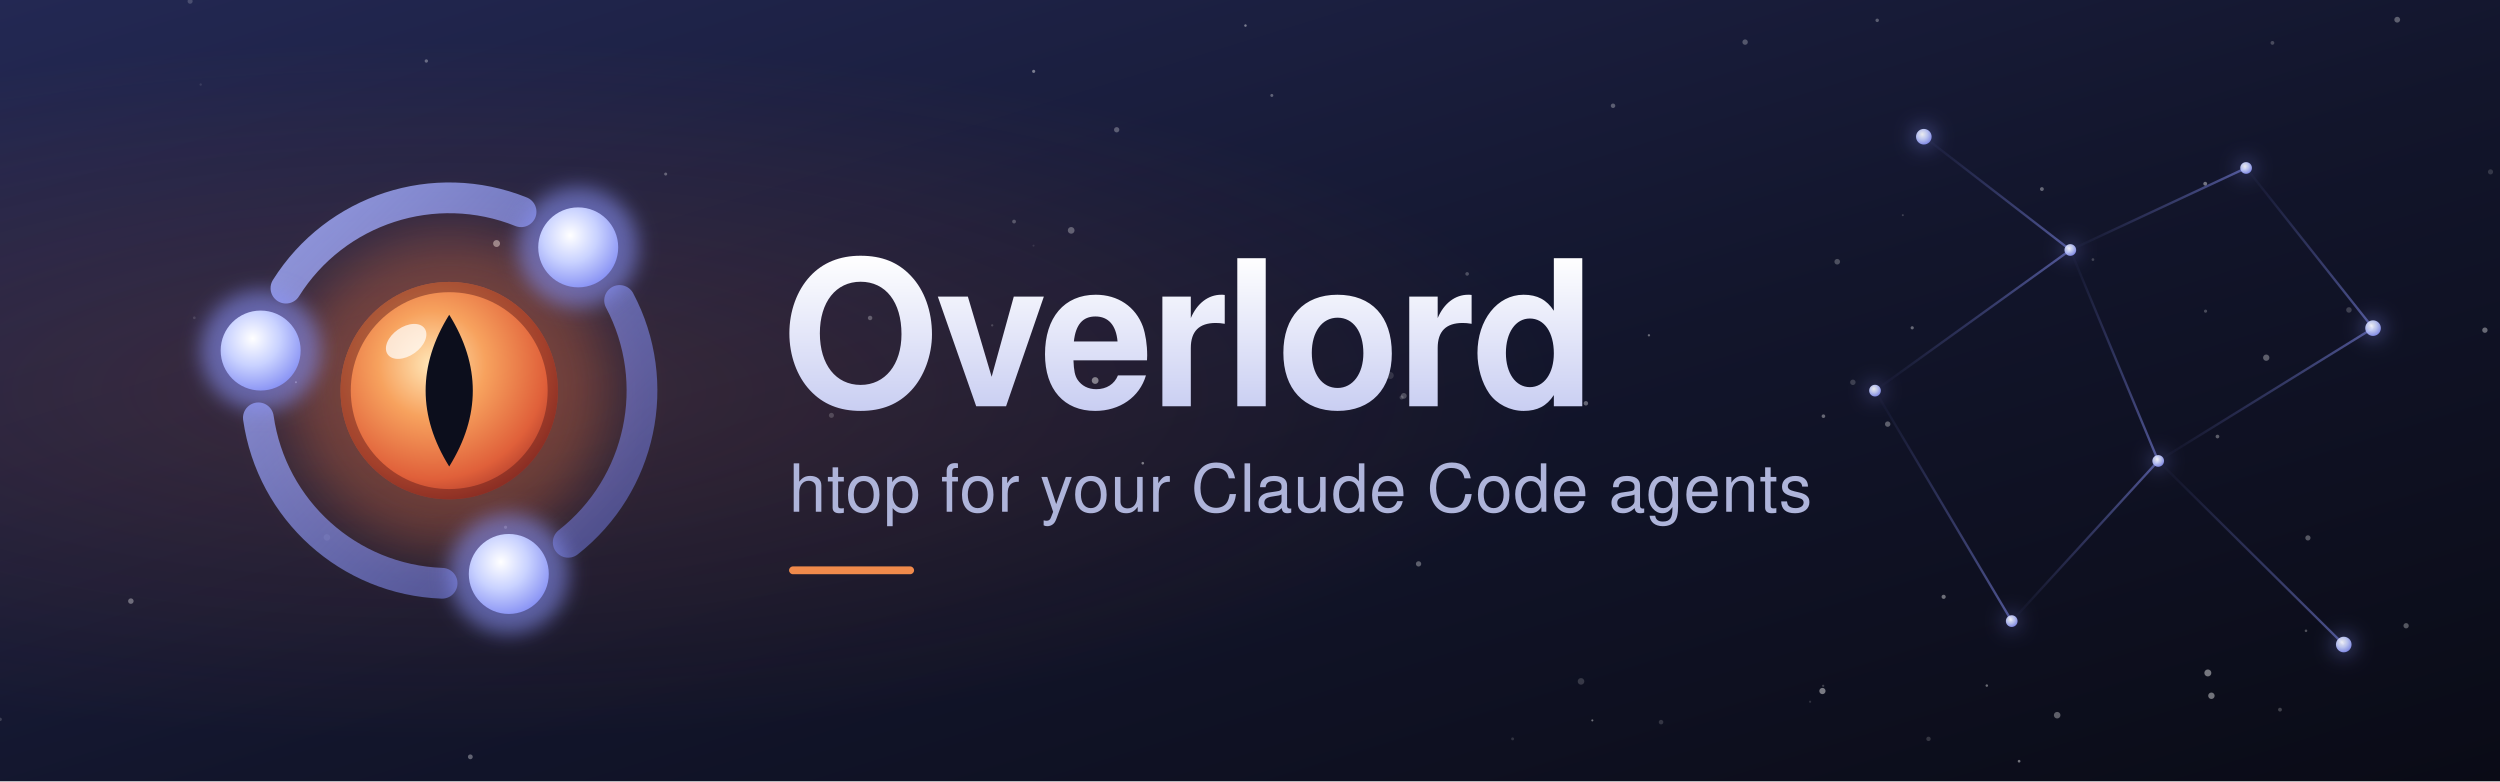
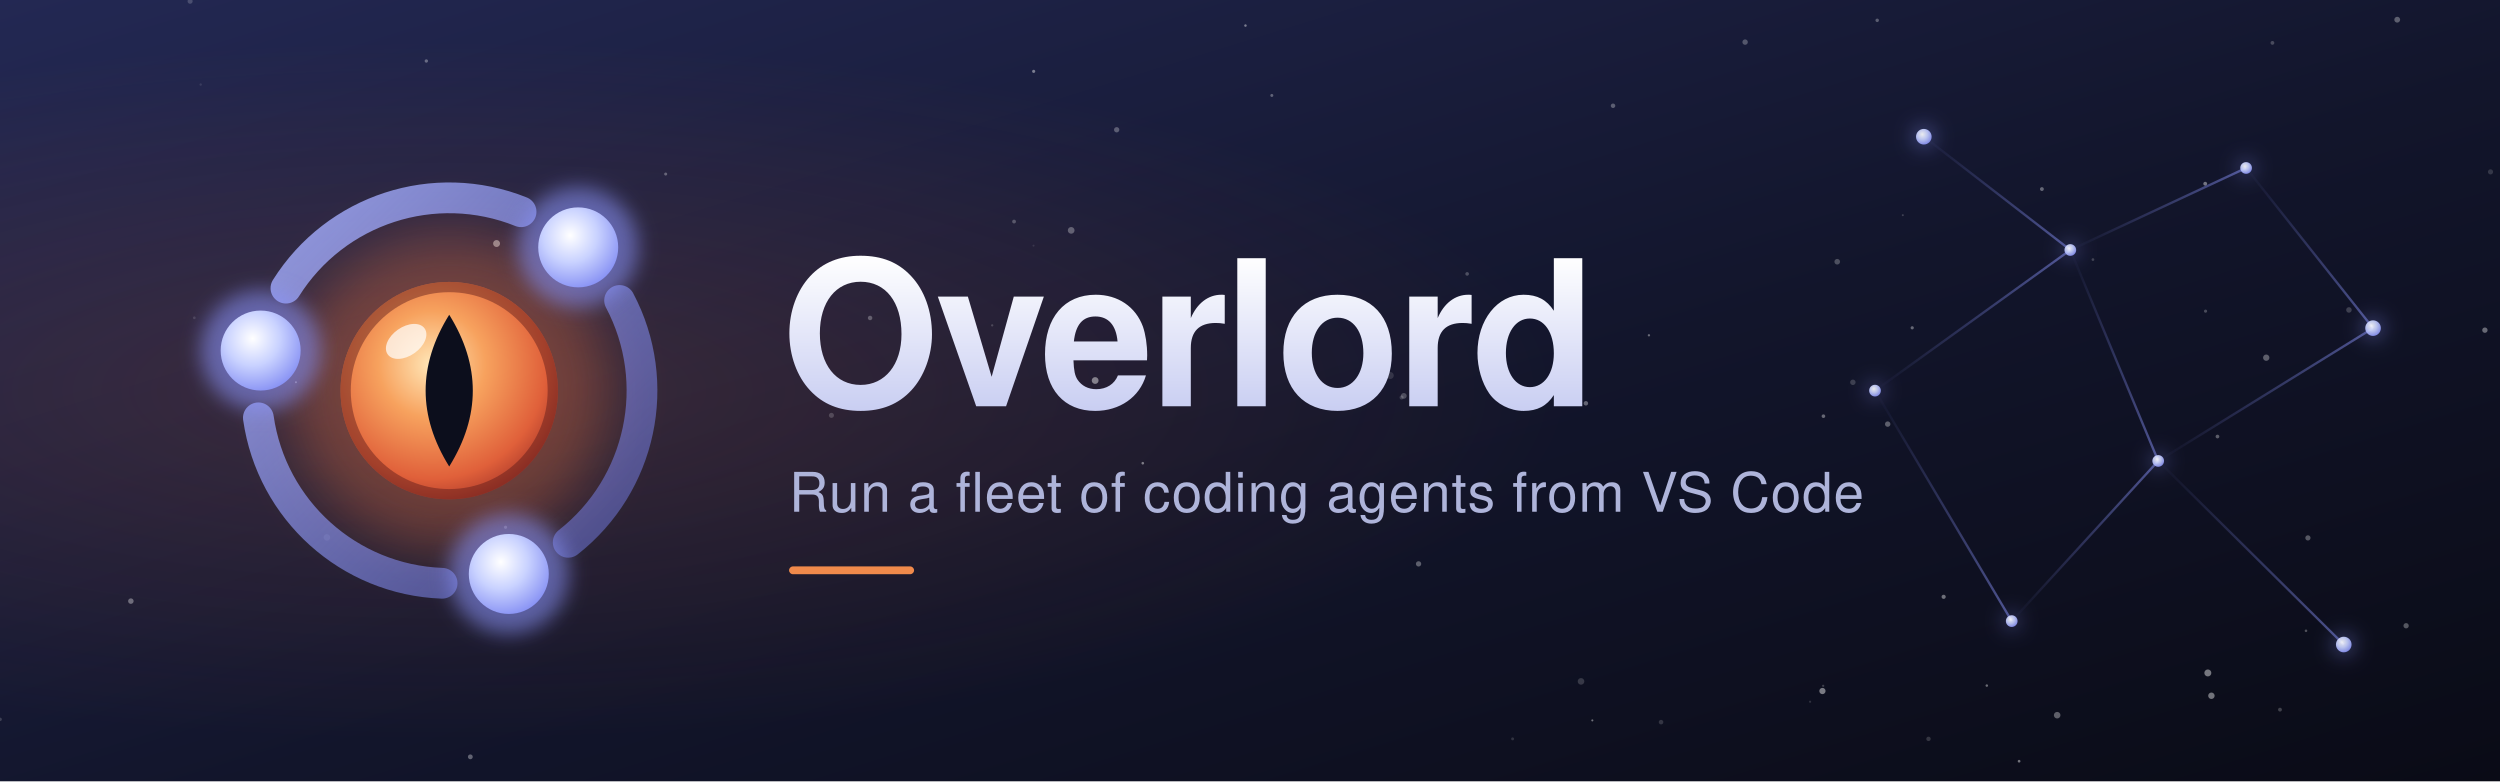
<svg xmlns="http://www.w3.org/2000/svg" width="1280" height="400" viewBox="0 0 1280 400">
  <defs>
    <radialGradient id="biris" cx="0.42" cy="0.38" r="0.7">
      <stop offset="0" stop-color="#FFE7B8" />
      <stop offset="0.35" stop-color="#F7A25E" />
      <stop offset="0.75" stop-color="#E0603A" />
      <stop offset="1" stop-color="#9E2E26" />
    </radialGradient>
    <radialGradient id="bnode" cx="0.4" cy="0.35" r="0.75">
      <stop offset="0" stop-color="#FFFFFF" />
      <stop offset="0.45" stop-color="#C9D2FF" />
      <stop offset="1" stop-color="#7C86F2" />
    </radialGradient>
    <linearGradient id="borbit" x1="0" y1="0" x2="1" y2="1">
      <stop offset="0" stop-color="#AAB3FF" stop-opacity="0.85" />
      <stop offset="1" stop-color="#6E78E6" stop-opacity="0.45" />
    </linearGradient>
    <filter id="bglow" x="-50%" y="-50%" width="200%" height="200%">
      <feGaussianBlur stdDeviation="14" />
    </filter>
    <filter id="bsoft" x="-100%" y="-100%" width="300%" height="300%">
      <feGaussianBlur stdDeviation="5" />
    </filter>
    <linearGradient id="bbg" x1="0" y1="0" x2="1" y2="1">
      <stop offset="0" stop-color="#232853" />
      <stop offset="0.55" stop-color="#12152B" />
      <stop offset="1" stop-color="#0A0B16" />
    </linearGradient>
    <radialGradient id="halo" cx="0.18" cy="0.5" r="0.45">
      <stop offset="0" stop-color="#F0743E" stop-opacity="0.16" />
      <stop offset="1" stop-color="#F0743E" stop-opacity="0" />
    </radialGradient>
    <linearGradient id="word" x1="0" y1="0" x2="0" y2="1">
      <stop offset="0" stop-color="#FFFFFF" />
      <stop offset="1" stop-color="#C9CEF2" />
    </linearGradient>
    <linearGradient id="fade" x1="0" y1="0" x2="1" y2="0">
      <stop offset="0" stop-color="#8C96FF" stop-opacity="0" />
      <stop offset="1" stop-color="#8C96FF" stop-opacity="0.5" />
    </linearGradient>
  </defs>
  <rect width="1280" height="400" fill="url(#bbg)" />
  <rect width="1280" height="400" fill="url(#halo)" />
  <circle cx="0.07" cy="368.306" r="0.876" fill="#FFFFFF" opacity="0.174" />
  <circle cx="933.594" cy="213.086" r="0.928" fill="#FFFFFF" opacity="0.363" />
  <circle cx="966.496" cy="217.14" r="1.39" fill="#FFFFFF" opacity="0.323" />
  <circle cx="1045.45" cy="96.802" r="0.987" fill="#FFFFFF" opacity="0.348" />
  <circle cx="893.498" cy="21.555" r="1.389" fill="#FFFFFF" opacity="0.264" />
  <circle cx="1180.674" cy="322.964" r="0.66" fill="#FFFFFF" opacity="0.28" />
  <circle cx="1181.655" cy="275.401" r="1.337" fill="#FFFFFF" opacity="0.302" />
  <circle cx="1167.354" cy="363.334" r="0.984" fill="#FFFFFF" opacity="0.217" />
  <circle cx="1071.579" cy="132.901" r="0.698" fill="#FFFFFF" opacity="0.204" />
  <circle cx="548.442" cy="117.949" r="1.718" fill="#FFFFFF" opacity="0.295" />
  <circle cx="933.468" cy="351.141" r="0.576" fill="#FFFFFF" opacity="0.196" />
  <circle cx="717.606" cy="203.52" r="1.048" fill="#FFFFFF" opacity="0.168" />
  <circle cx="1163.481" cy="21.952" r="0.975" fill="#FFFFFF" opacity="0.22" />
  <circle cx="850.459" cy="369.739" r="1.169" fill="#FFFFFF" opacity="0.158" />
  <circle cx="519.196" cy="113.438" r="0.974" fill="#FFFFFF" opacity="0.248" />
  <circle cx="425.692" cy="212.664" r="1.298" fill="#FFFFFF" opacity="0.182" />
  <circle cx="1160.313" cy="183.135" r="1.622" fill="#FFFFFF" opacity="0.322" />
  <circle cx="811.968" cy="206.497" r="1.156" fill="#FFFFFF" opacity="0.341" />
  <circle cx="1202.653" cy="158.689" r="1.421" fill="#FFFFFF" opacity="0.188" />
  <circle cx="751.18" cy="140.235" r="0.93" fill="#FFFFFF" opacity="0.237" />
  <circle cx="1017.243" cy="351.023" r="0.644" fill="#FFFFFF" opacity="0.387" />
  <circle cx="99.494" cy="162.722" r="0.7" fill="#FFFFFF" opacity="0.127" />
  <circle cx="1275.143" cy="88.002" r="1.322" fill="#FFFFFF" opacity="0.15" />
  <circle cx="585.097" cy="237.166" r="0.679" fill="#FFFFFF" opacity="0.423" />
  <circle cx="1132.244" cy="356.23" r="1.651" fill="#FFFFFF" opacity="0.418" />
  <circle cx="974.244" cy="110.169" r="0.514" fill="#FFFFFF" opacity="0.187" />
  <circle cx="97.331" cy="0.633" r="1.302" fill="#FFFFFF" opacity="0.181" />
  <circle cx="948.671" cy="195.744" r="1.394" fill="#FFFFFF" opacity="0.183" />
  <circle cx="1129.071" cy="94.065" r="0.986" fill="#FFFFFF" opacity="0.413" />
  <circle cx="151.517" cy="195.704" r="0.504" fill="#FFFFFF" opacity="0.42" />
  <circle cx="815.273" cy="368.847" r="0.527" fill="#FFFFFF" opacity="0.415" />
  <circle cx="240.812" cy="387.495" r="1.235" fill="#FFFFFF" opacity="0.338" />
  <circle cx="340.827" cy="89.111" r="0.772" fill="#FFFFFF" opacity="0.298" />
  <circle cx="67.002" cy="307.769" r="1.411" fill="#FFFFFF" opacity="0.35" />
  <circle cx="637.68" cy="13.092" r="0.643" fill="#FFFFFF" opacity="0.422" />
  <circle cx="167.373" cy="275.145" r="1.661" fill="#FFFFFF" opacity="0.113" />
  <circle cx="1130.414" cy="344.547" r="1.791" fill="#FFFFFF" opacity="0.434" />
  <circle cx="979.053" cy="167.841" r="0.823" fill="#FFFFFF" opacity="0.355" />
  <circle cx="1129.236" cy="159.32" r="0.805" fill="#FFFFFF" opacity="0.242" />
  <circle cx="1135.341" cy="223.51" r="0.957" fill="#FFFFFF" opacity="0.318" />
  <circle cx="940.662" cy="134.009" r="1.443" fill="#FFFFFF" opacity="0.248" />
  <circle cx="254.242" cy="124.686" r="1.781" fill="#FFFFFF" opacity="0.448" />
  <circle cx="809.482" cy="348.876" r="1.694" fill="#FFFFFF" opacity="0.17" />
  <circle cx="825.876" cy="54.156" r="1.147" fill="#FFFFFF" opacity="0.295" />
  <circle cx="987.394" cy="378.306" r="1.127" fill="#FFFFFF" opacity="0.166" />
  <circle cx="571.736" cy="66.44" r="1.361" fill="#FFFFFF" opacity="0.283" />
  <circle cx="718.749" cy="202.695" r="1.484" fill="#FFFFFF" opacity="0.227" />
  <circle cx="961.125" cy="10.408" r="0.888" fill="#FFFFFF" opacity="0.29" />
  <circle cx="259.528" cy="289.172" r="0.878" fill="#FFFFFF" opacity="0.183" />
  <circle cx="844.252" cy="171.668" r="0.598" fill="#FFFFFF" opacity="0.371" />
  <circle cx="1053.269" cy="366.179" r="1.683" fill="#FFFFFF" opacity="0.338" />
  <circle cx="1227.376" cy="10.085" r="1.491" fill="#FFFFFF" opacity="0.31" />
  <circle cx="926.768" cy="359.28" r="0.548" fill="#FFFFFF" opacity="0.148" />
  <circle cx="102.746" cy="43.294" r="0.61" fill="#FFFFFF" opacity="0.103" />
  <circle cx="774.454" cy="378.299" r="0.75" fill="#FFFFFF" opacity="0.147" />
  <circle cx="258.839" cy="269.965" r="0.816" fill="#FFFFFF" opacity="0.26" />
  <circle cx="1272.264" cy="169.041" r="1.376" fill="#FFFFFF" opacity="0.371" />
  <circle cx="508.011" cy="166.575" r="0.58" fill="#FFFFFF" opacity="0.181" />
  <circle cx="1033.777" cy="389.746" r="0.698" fill="#FFFFFF" opacity="0.424" />
  <circle cx="651.167" cy="48.866" r="0.773" fill="#FFFFFF" opacity="0.311" />
  <circle cx="218.277" cy="31.232" r="0.855" fill="#FFFFFF" opacity="0.326" />
  <circle cx="711.816" cy="192.253" r="1.792" fill="#FFFFFF" opacity="0.126" />
  <circle cx="529.175" cy="125.781" r="0.505" fill="#FFFFFF" opacity="0.102" />
  <circle cx="529.234" cy="36.538" r="0.805" fill="#FFFFFF" opacity="0.423" />
  <circle cx="995.148" cy="305.574" r="1.068" fill="#FFFFFF" opacity="0.399" />
  <circle cx="1231.929" cy="320.382" r="1.36" fill="#FFFFFF" opacity="0.3" />
  <circle cx="445.483" cy="162.801" r="1.146" fill="#FFFFFF" opacity="0.273" />
  <circle cx="726.305" cy="288.705" r="1.365" fill="#FFFFFF" opacity="0.321" />
  <circle cx="933.088" cy="353.801" r="1.599" fill="#FFFFFF" opacity="0.446" />
  <circle cx="560.718" cy="194.823" r="1.744" fill="#FFFFFF" opacity="0.441" />
  <g stroke="url(#fade)" stroke-width="1.2">
    <line x1="985" y1="70" x2="1060" y2="128" />
    <line x1="1060" y1="128" x2="1150" y2="86" />
    <line x1="1150" y1="86" x2="1215" y2="168" />
    <line x1="1060" y1="128" x2="1105" y2="236" />
    <line x1="1215" y1="168" x2="1105" y2="236" />
    <line x1="1105" y1="236" x2="1030" y2="318" />
    <line x1="1105" y1="236" x2="1200" y2="330" />
    <line x1="960" y1="200" x2="1060" y2="128" />
    <line x1="960" y1="200" x2="1030" y2="318" />
  </g>
  <circle cx="985" cy="70" r="6" fill="#8C96FF" opacity="0.35" filter="url(#bsoft)" />
  <circle cx="985" cy="70" r="4" fill="url(#bnode)" opacity="0.9" />
  <circle cx="1060" cy="128" r="4.5" fill="#8C96FF" opacity="0.35" filter="url(#bsoft)" />
  <circle cx="1060" cy="128" r="3" fill="url(#bnode)" opacity="0.9" />
  <circle cx="1150" cy="86" r="4.5" fill="#8C96FF" opacity="0.35" filter="url(#bsoft)" />
  <circle cx="1150" cy="86" r="3" fill="url(#bnode)" opacity="0.9" />
  <circle cx="1215" cy="168" r="6" fill="#8C96FF" opacity="0.35" filter="url(#bsoft)" />
  <circle cx="1215" cy="168" r="4" fill="url(#bnode)" opacity="0.9" />
  <circle cx="1105" cy="236" r="4.5" fill="#8C96FF" opacity="0.35" filter="url(#bsoft)" />
  <circle cx="1105" cy="236" r="3" fill="url(#bnode)" opacity="0.9" />
  <circle cx="1030" cy="318" r="4.5" fill="#8C96FF" opacity="0.35" filter="url(#bsoft)" />
  <circle cx="1030" cy="318" r="3" fill="url(#bnode)" opacity="0.9" />
  <circle cx="1200" cy="330" r="6" fill="#8C96FF" opacity="0.35" filter="url(#bsoft)" />
  <circle cx="1200" cy="330" r="4" fill="url(#bnode)" opacity="0.9" />
  <circle cx="960" cy="200" r="4.5" fill="#8C96FF" opacity="0.35" filter="url(#bsoft)" />
  <circle cx="960" cy="200" r="3" fill="url(#bnode)" opacity="0.9" />
  <circle cx="230" cy="200" r="80.692" fill="#FF7A3D" opacity="0.3" filter="url(#bglow)" />
  <path d="M317.239 153.837A98.7 98.7 0 0 1 290.921 277.655M226.358 298.633A98.7 98.7 0 0 1 132.288 213.932M146.402 147.53A98.7 98.7 0 0 1 266.791 108.413" fill="none" stroke="url(#borbit)" stroke-width="15.75" stroke-linecap="round" />
  <circle cx="296.043" cy="126.652" r="30.713" fill="#8C96FF" opacity="0.55" filter="url(#bsoft)" />
  <circle cx="296.043" cy="126.652" r="20.475" fill="url(#bnode)" />
  <circle cx="260.5" cy="293.869" r="30.713" fill="#8C96FF" opacity="0.55" filter="url(#bsoft)" />
  <circle cx="260.5" cy="293.869" r="20.475" fill="url(#bnode)" />
  <circle cx="133.457" cy="179.479" r="30.713" fill="#8C96FF" opacity="0.55" filter="url(#bsoft)" />
  <circle cx="133.457" cy="179.479" r="20.475" fill="url(#bnode)" />
  <circle cx="230" cy="200" r="55.65" fill="url(#biris)" />
  <circle cx="230" cy="200" r="53.025" fill="none" stroke="#5A1A1A" stroke-opacity="0.45" stroke-width="5.25" />
  <path d="M230 161.15Q254.15 200 230 238.85Q205.85 200 230 161.15Z" fill="#0C0E1C" />
  <ellipse cx="207.95" cy="174.8" rx="11.55" ry="7.35" transform="rotate(-35 207.95 174.8)" fill="#FFFFFF" opacity="0.7" />
  <text x="400" y="208" font-family="Helvetica Neue, Helvetica, Arial, sans-serif" font-size="104" font-weight="700" letter-spacing="-2" fill="url(#word)">Overlord</text>
-   <text x="404" y="262" font-family="Helvetica Neue, Helvetica, Arial, sans-serif" font-size="34" font-weight="400" letter-spacing="0.5" fill="#AEB4DA">htop for your Claude Code agents</text>
+   <text x="404" y="262" font-family="Helvetica Neue, Helvetica, Arial, sans-serif" font-size="28" font-weight="400" letter-spacing="0.5" fill="#AEB4DA">Run a fleet of coding agents from VS Code</text>
  <rect x="404" y="290" width="64" height="4" rx="2" fill="#F08A4B" />
</svg>
